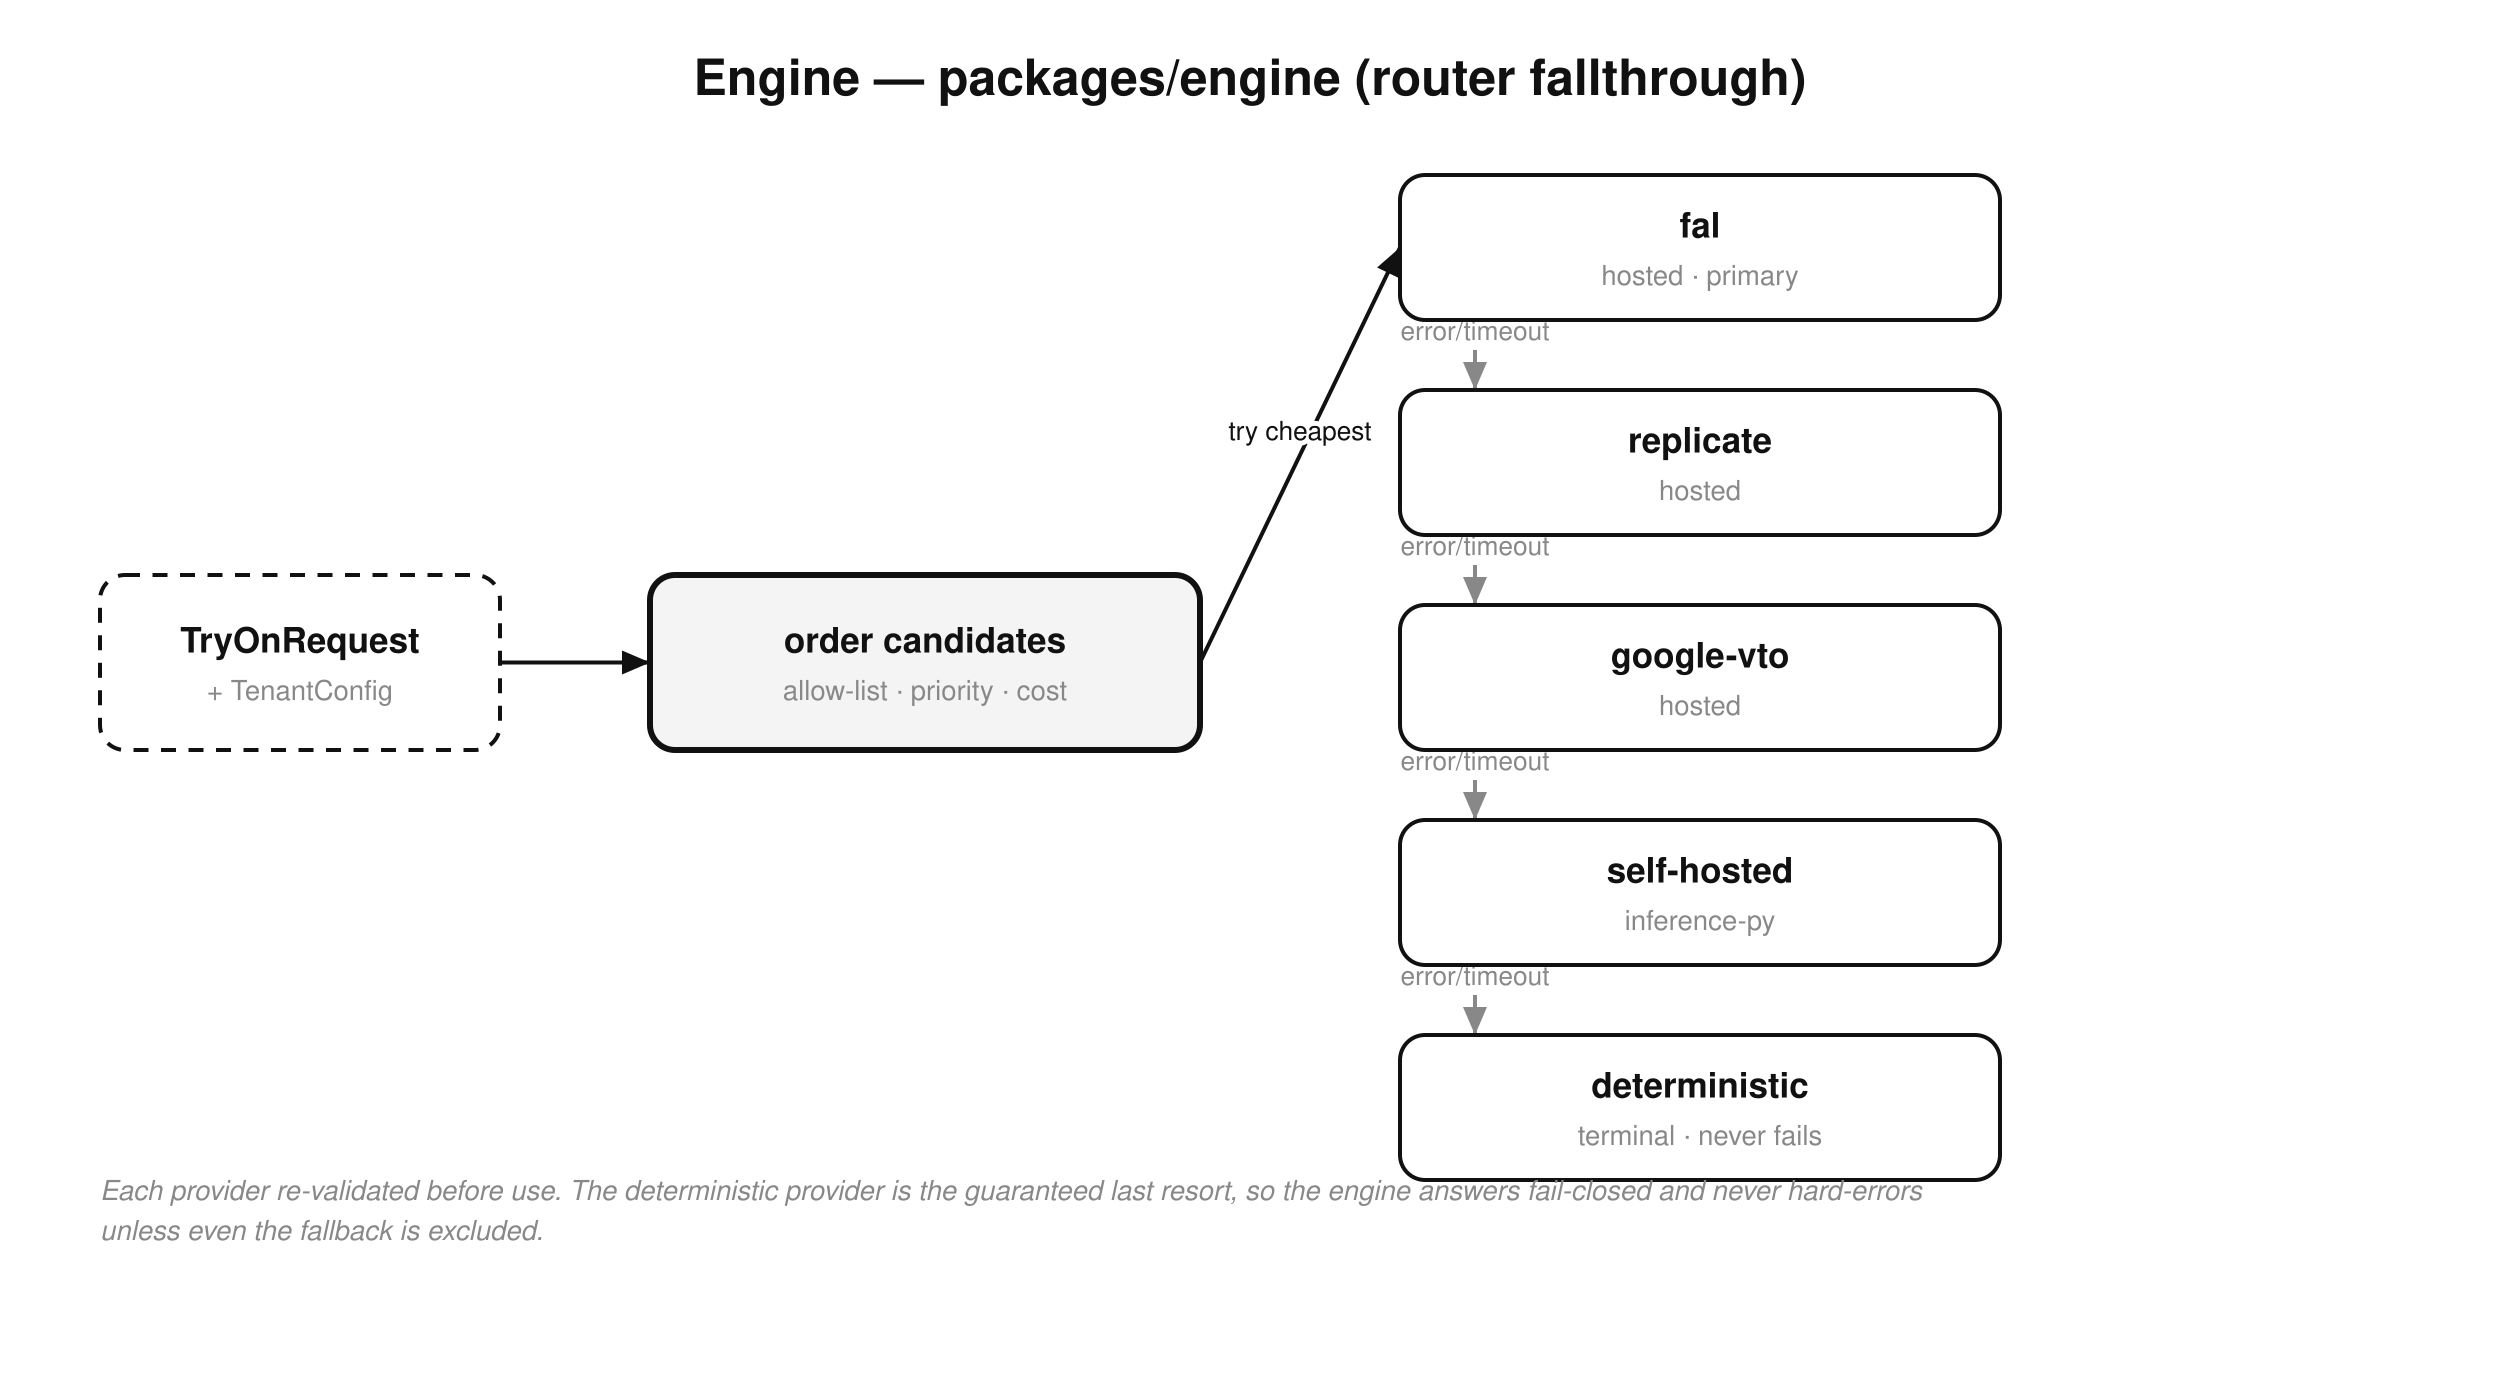
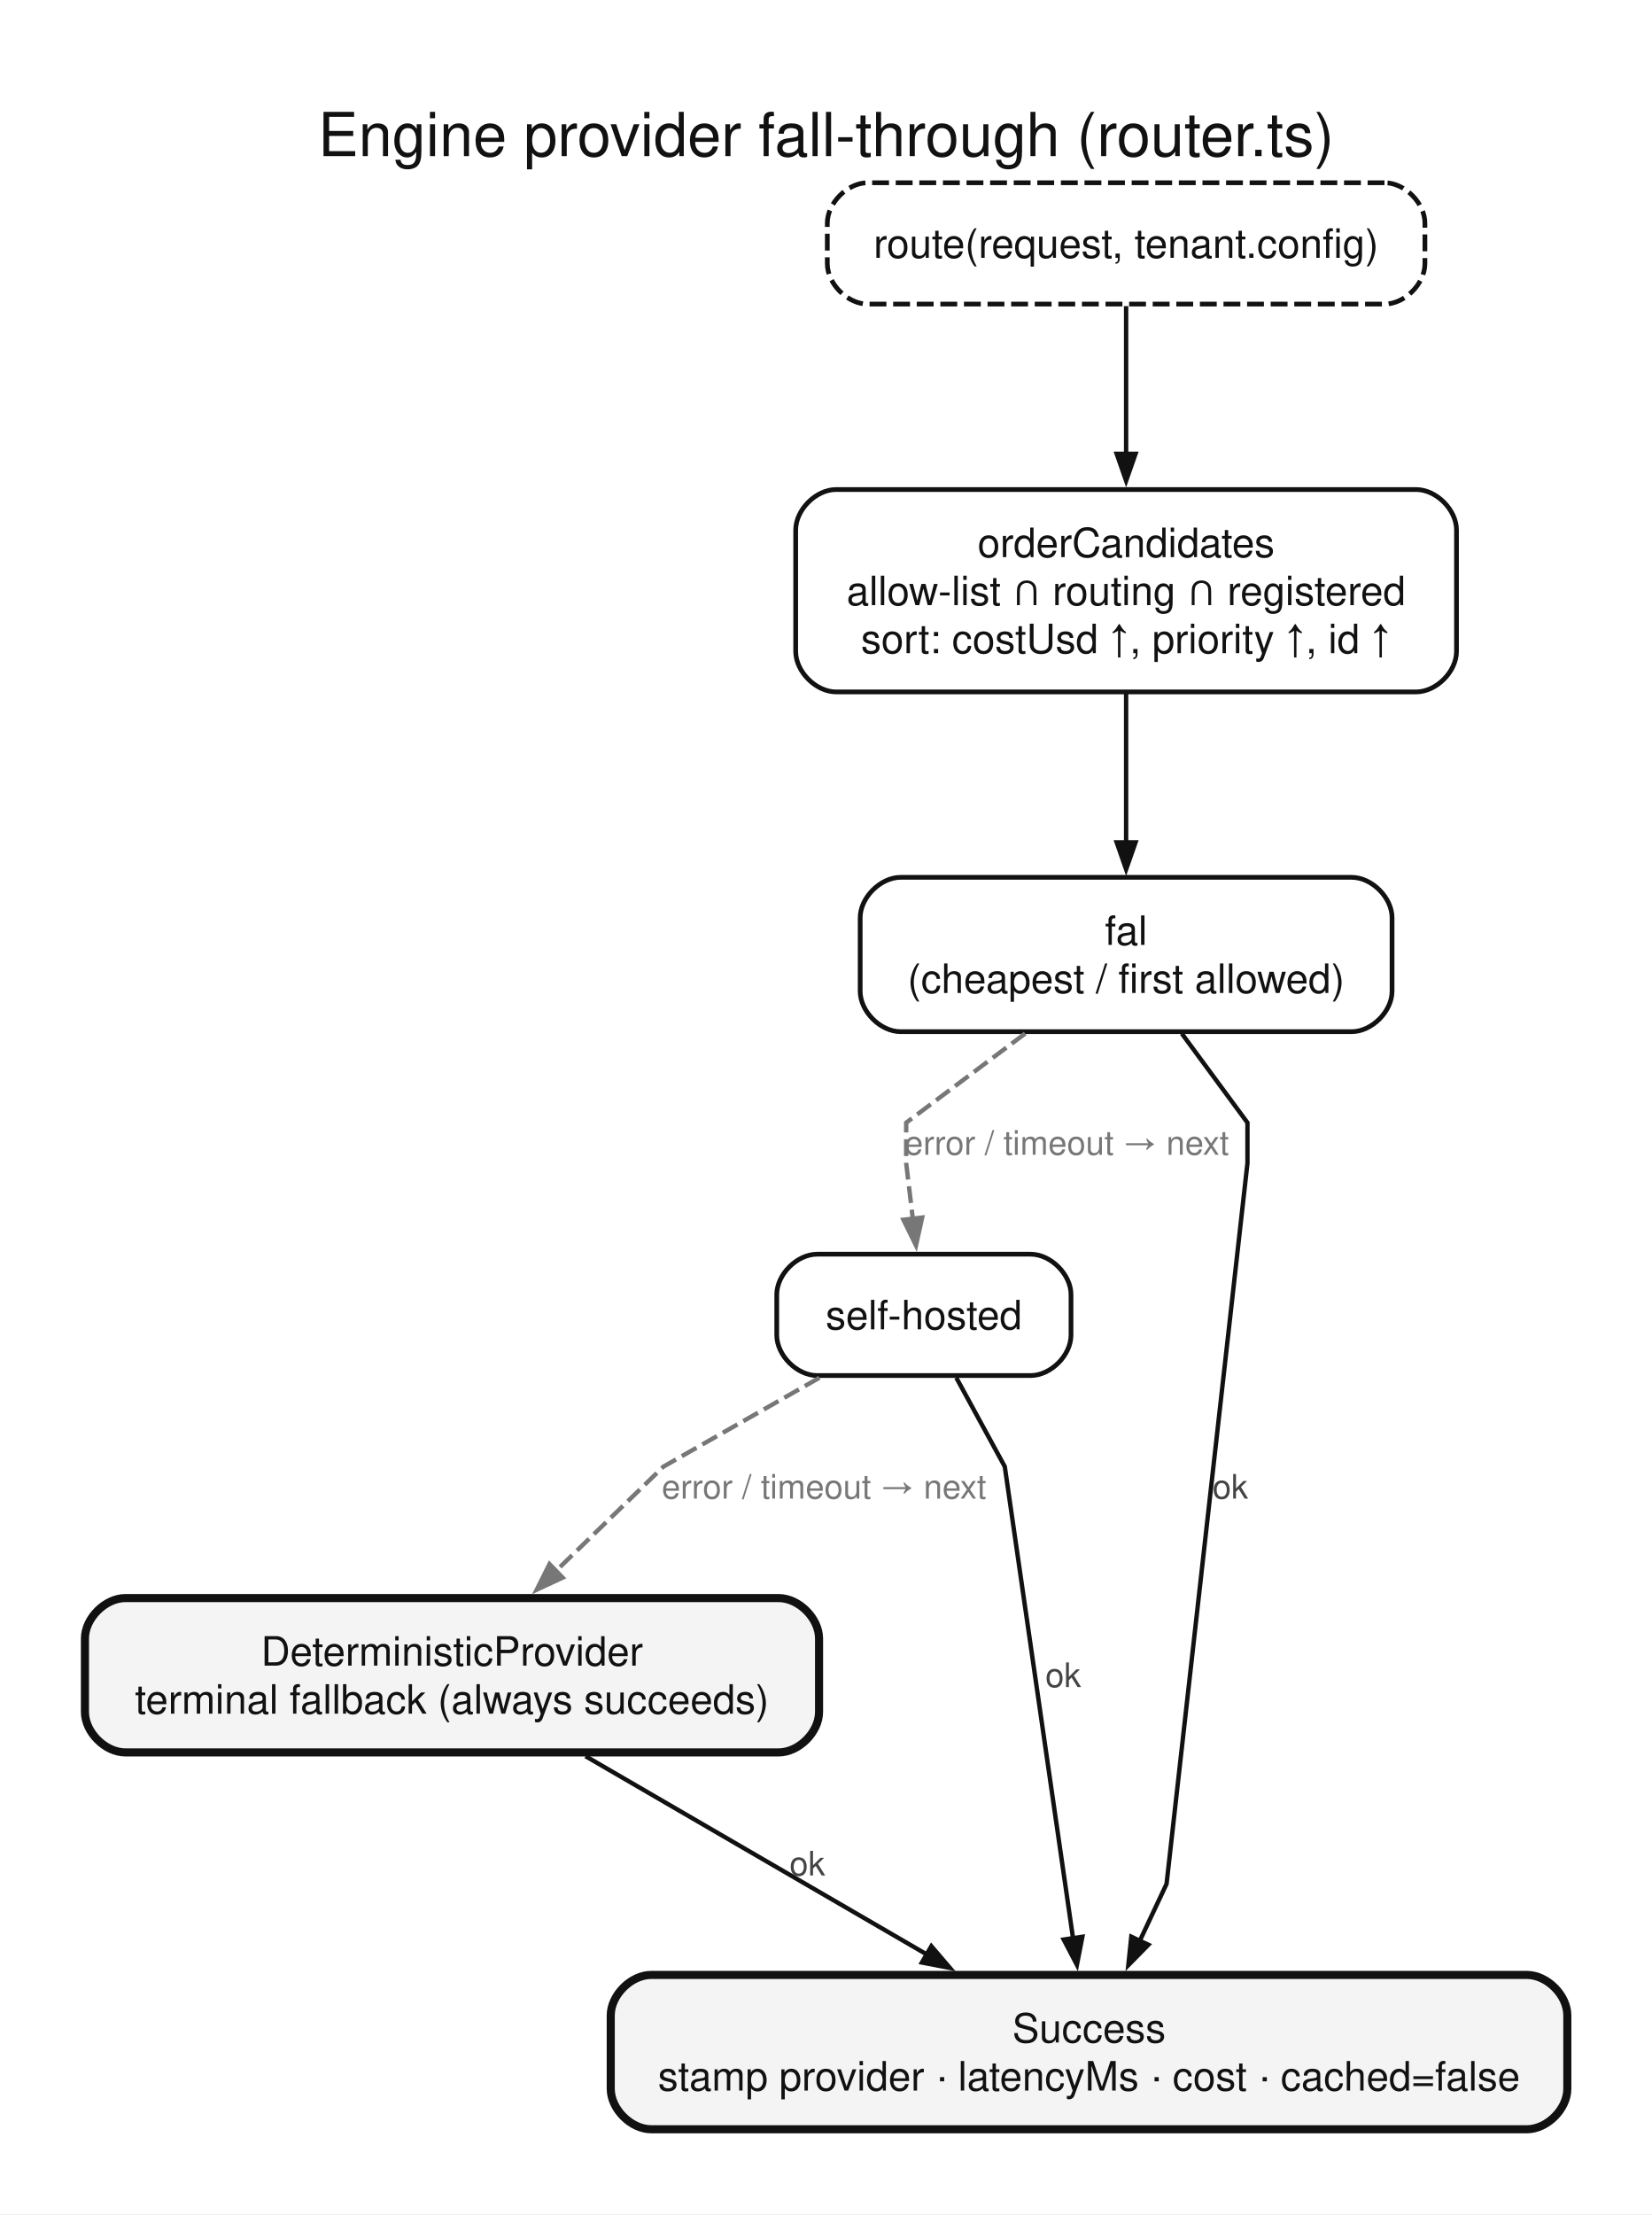
- <svg xmlns="http://www.w3.org/2000/svg" width="1000" height="560" viewBox="0 0 1000 560">
-   <defs>
-     <marker id="arrowInk" markerWidth="9" markerHeight="9" refX="7" refY="3" orient="auto" markerUnits="strokeWidth">
-       <path d="M0,0 L7,3 L0,6 Z" fill="#111111" />
-     </marker>
-     <marker id="arrowGrey" markerWidth="9" markerHeight="9" refX="7" refY="3" orient="auto" markerUnits="strokeWidth">
-       <path d="M0,0 L7,3 L0,6 Z" fill="#888888" />
-     </marker>
-   </defs>
-   <rect width="1000" height="560" fill="#ffffff" />
-   <text x="500.0" y="38" text-anchor="middle" font-family="'Helvetica Neue', Helvetica, Arial, sans-serif" font-size="20" font-weight="700" fill="#111111">Engine — packages/engine (router fallthrough)</text>
-   <line x1="200" y1="265" x2="260" y2="265" stroke="#111111" stroke-width="1.6" marker-end="url(#arrowInk)" />
-   <line x1="480" y1="265" x2="560" y2="99" stroke="#111111" stroke-width="1.6" marker-end="url(#arrowInk)" />
-   <text x="520.0" y="176.0" text-anchor="middle" font-family="'Helvetica Neue', Helvetica, Arial, sans-serif" font-size="10.5" fill="#111111">
-     <tspan dx="0" dy="0" style="paint-order:stroke;stroke:#ffffff;stroke-width:4px">try cheapest</tspan>
-   </text>
-   <line x1="590" y1="128" x2="590" y2="156" stroke="#888888" stroke-width="1.6" stroke-dasharray="7 5" marker-end="url(#arrowGrey)" />
-   <text x="590.0" y="136.0" text-anchor="middle" font-family="'Helvetica Neue', Helvetica, Arial, sans-serif" font-size="10.5" fill="#888888">
-     <tspan dx="0" dy="0" style="paint-order:stroke;stroke:#ffffff;stroke-width:4px">error/timeout</tspan>
-   </text>
-   <line x1="590" y1="214" x2="590" y2="242" stroke="#888888" stroke-width="1.6" stroke-dasharray="7 5" marker-end="url(#arrowGrey)" />
-   <text x="590.0" y="222.0" text-anchor="middle" font-family="'Helvetica Neue', Helvetica, Arial, sans-serif" font-size="10.5" fill="#888888">
-     <tspan dx="0" dy="0" style="paint-order:stroke;stroke:#ffffff;stroke-width:4px">error/timeout</tspan>
-   </text>
-   <line x1="590" y1="300" x2="590" y2="328" stroke="#888888" stroke-width="1.6" stroke-dasharray="7 5" marker-end="url(#arrowGrey)" />
-   <text x="590.0" y="308.0" text-anchor="middle" font-family="'Helvetica Neue', Helvetica, Arial, sans-serif" font-size="10.5" fill="#888888">
-     <tspan dx="0" dy="0" style="paint-order:stroke;stroke:#ffffff;stroke-width:4px">error/timeout</tspan>
-   </text>
-   <line x1="590" y1="386" x2="590" y2="414" stroke="#888888" stroke-width="1.6" stroke-dasharray="7 5" marker-end="url(#arrowGrey)" />
-   <text x="590.0" y="394.0" text-anchor="middle" font-family="'Helvetica Neue', Helvetica, Arial, sans-serif" font-size="10.5" fill="#888888">
-     <tspan dx="0" dy="0" style="paint-order:stroke;stroke:#ffffff;stroke-width:4px">error/timeout</tspan>
-   </text>
-   <rect x="40" y="230" width="160" height="70" rx="10" ry="10" fill="#ffffff" stroke="#111111" stroke-width="1.6" stroke-dasharray="6 5" />
-   <text x="120.0" y="261.0" text-anchor="middle" font-family="'Helvetica Neue', Helvetica, Arial, sans-serif" font-size="14" font-weight="600" fill="#111111">TryOnRequest</text>
-   <text x="120.0" y="280.0" text-anchor="middle" font-family="'Helvetica Neue', Helvetica, Arial, sans-serif" font-size="11" fill="#888888">+ TenantConfig</text>
-   <rect x="260" y="230" width="220" height="70" rx="10" ry="10" fill="#f4f4f4" stroke="#111111" stroke-width="2.4" />
-   <text x="370.0" y="261.0" text-anchor="middle" font-family="'Helvetica Neue', Helvetica, Arial, sans-serif" font-size="14" font-weight="600" fill="#111111">order candidates</text>
-   <text x="370.0" y="280.0" text-anchor="middle" font-family="'Helvetica Neue', Helvetica, Arial, sans-serif" font-size="11" fill="#888888">allow-list · priority · cost</text>
-   <rect x="560" y="70" width="240" height="58" rx="10" ry="10" fill="#ffffff" stroke="#111111" stroke-width="1.6" />
-   <text x="680.0" y="95.0" text-anchor="middle" font-family="'Helvetica Neue', Helvetica, Arial, sans-serif" font-size="14" font-weight="600" fill="#111111">fal</text>
-   <text x="680.0" y="114.0" text-anchor="middle" font-family="'Helvetica Neue', Helvetica, Arial, sans-serif" font-size="11" fill="#888888">hosted · primary</text>
-   <rect x="560" y="156" width="240" height="58" rx="10" ry="10" fill="#ffffff" stroke="#111111" stroke-width="1.6" />
-   <text x="680.0" y="181.0" text-anchor="middle" font-family="'Helvetica Neue', Helvetica, Arial, sans-serif" font-size="14" font-weight="600" fill="#111111">replicate</text>
-   <text x="680.0" y="200.0" text-anchor="middle" font-family="'Helvetica Neue', Helvetica, Arial, sans-serif" font-size="11" fill="#888888">hosted</text>
-   <rect x="560" y="242" width="240" height="58" rx="10" ry="10" fill="#ffffff" stroke="#111111" stroke-width="1.6" />
-   <text x="680.0" y="267.0" text-anchor="middle" font-family="'Helvetica Neue', Helvetica, Arial, sans-serif" font-size="14" font-weight="600" fill="#111111">google-vto</text>
-   <text x="680.0" y="286.0" text-anchor="middle" font-family="'Helvetica Neue', Helvetica, Arial, sans-serif" font-size="11" fill="#888888">hosted</text>
-   <rect x="560" y="328" width="240" height="58" rx="10" ry="10" fill="#ffffff" stroke="#111111" stroke-width="1.6" />
-   <text x="680.0" y="353.0" text-anchor="middle" font-family="'Helvetica Neue', Helvetica, Arial, sans-serif" font-size="14" font-weight="600" fill="#111111">self-hosted</text>
-   <text x="680.0" y="372.0" text-anchor="middle" font-family="'Helvetica Neue', Helvetica, Arial, sans-serif" font-size="11" fill="#888888">inference-py</text>
-   <rect x="560" y="414" width="240" height="58" rx="10" ry="10" fill="#ffffff" stroke="#111111" stroke-width="1.6" />
-   <text x="680.0" y="439.0" text-anchor="middle" font-family="'Helvetica Neue', Helvetica, Arial, sans-serif" font-size="14" font-weight="600" fill="#111111">deterministic</text>
-   <text x="680.0" y="458.0" text-anchor="middle" font-family="'Helvetica Neue', Helvetica, Arial, sans-serif" font-size="11" fill="#888888">terminal · never fails</text>
-   <text x="40" y="480" font-family="'Helvetica Neue', Helvetica, Arial, sans-serif" font-size="11" font-style="italic" fill="#888888">Each provider re-validated before use. The deterministic provider is the guaranteed last resort, so the engine answers fail-closed and never hard-errors</text>
-   <text x="40" y="496" font-family="'Helvetica Neue', Helvetica, Arial, sans-serif" font-size="11" font-style="italic" fill="#888888">unless even the fallback is excluded.</text>
+ <svg xmlns="http://www.w3.org/2000/svg" width="490pt" height="657pt" viewBox="0.00 0.00 490.00 657.00">
+   <g id="graph0" class="graph" transform="scale(1 1) rotate(0) translate(25.2 631.57)">
+     <polygon fill="white" stroke="none" points="-25.2,25.2 -25.2,-631.57 465,-631.57 465,25.2 -25.2,25.2" />
+     <text xml:space="preserve" text-anchor="middle" x="219.9" y="-585.27" font-family="Helvetica,sans-Serif" font-size="18.00" fill="#111111">Engine provider fall-through (router.ts)</text>
+     <g id="node1" class="node">
+       <path fill="white" stroke="#111111" stroke-width="1.4" stroke-dasharray="5,2" d="M385.55,-577.37C385.55,-577.37 232.25,-577.37 232.25,-577.37 226.25,-577.37 220.25,-571.37 220.25,-565.37 220.25,-565.37 220.25,-553.37 220.25,-553.37 220.25,-547.37 226.25,-541.37 232.25,-541.37 232.25,-541.37 385.55,-541.37 385.55,-541.37 391.55,-541.37 397.55,-547.37 397.55,-553.37 397.55,-553.37 397.55,-565.37 397.55,-565.37 397.55,-571.37 391.55,-577.37 385.55,-577.37" />
+       <text xml:space="preserve" text-anchor="middle" x="308.9" y="-555.1" font-family="Helvetica,sans-Serif" font-size="12.00" fill="#111111">route(request, tenant.config)</text>
+     </g>
+     <g id="node2" class="node">
+       <path fill="white" stroke="#111111" stroke-width="1.4" d="M394.92,-486.37C394.92,-486.37 222.87,-486.37 222.87,-486.37 216.87,-486.37 210.87,-480.37 210.87,-474.37 210.87,-474.37 210.87,-438.34 210.87,-438.34 210.87,-432.34 216.87,-426.34 222.87,-426.34 222.87,-426.34 394.92,-426.34 394.92,-426.34 400.92,-426.34 406.92,-432.34 406.92,-438.34 406.92,-438.34 406.92,-474.37 406.92,-474.37 406.92,-480.37 400.92,-486.37 394.92,-486.37" />
+       <text xml:space="preserve" text-anchor="middle" x="308.9" y="-466.33" font-family="Helvetica,sans-Serif" font-size="12.00" fill="#111111">orderCandidates</text>
+       <text xml:space="preserve" text-anchor="middle" x="308.9" y="-452.08" font-family="Helvetica,sans-Serif" font-size="12.00" fill="#111111">allow-list ∩ routing ∩ registered</text>
+       <text xml:space="preserve" text-anchor="middle" x="308.9" y="-437.83" font-family="Helvetica,sans-Serif" font-size="12.00" fill="#111111">sort: costUsd ↑, priority ↑, id ↑</text>
+     </g>
+     <g id="edge1" class="edge">
+       <path fill="none" stroke="#111111" stroke-width="1.3" d="M308.9,-540.77C308.9,-528.63 308.9,-511.98 308.9,-496.75" />
+       <polygon fill="#111111" stroke="#111111" stroke-width="1.3" points="311.7,-496.97 308.9,-488.97 306.1,-496.97 311.7,-496.97" />
+     </g>
+     <g id="node3" class="node">
+       <path fill="white" stroke="#111111" stroke-width="1.4" d="M375.8,-371.34C375.8,-371.34 242,-371.34 242,-371.34 236,-371.34 230,-365.34 230,-359.34 230,-359.34 230,-337.56 230,-337.56 230,-331.56 236,-325.56 242,-325.56 242,-325.56 375.8,-325.56 375.8,-325.56 381.8,-325.56 387.8,-331.56 387.8,-337.56 387.8,-337.56 387.8,-359.34 387.8,-359.34 387.8,-365.34 381.8,-371.34 375.8,-371.34" />
+       <text xml:space="preserve" text-anchor="middle" x="308.9" y="-351.3" font-family="Helvetica,sans-Serif" font-size="12.00" fill="#111111">fal</text>
+       <text xml:space="preserve" text-anchor="middle" x="308.9" y="-337.05" font-family="Helvetica,sans-Serif" font-size="12.00" fill="#111111">(cheapest / first allowed)</text>
+     </g>
+     <g id="edge2" class="edge">
+       <path fill="none" stroke="#111111" stroke-width="1.3" d="M308.9,-425.85C308.9,-412.06 308.9,-395.62 308.9,-381.52" />
+       <polygon fill="#111111" stroke="#111111" stroke-width="1.3" points="311.7,-381.71 308.9,-373.71 306.1,-381.71 311.7,-381.71" />
+     </g>
+     <g id="node4" class="node">
+       <path fill="white" stroke="#111111" stroke-width="1.4" d="M280.55,-259.56C280.55,-259.56 217.25,-259.56 217.25,-259.56 211.25,-259.56 205.25,-253.56 205.25,-247.56 205.25,-247.56 205.25,-235.56 205.25,-235.56 205.25,-229.56 211.25,-223.56 217.25,-223.56 217.25,-223.56 280.55,-223.56 280.55,-223.56 286.55,-223.56 292.55,-229.56 292.55,-235.56 292.55,-235.56 292.55,-247.56 292.55,-247.56 292.55,-253.56 286.55,-259.56 280.55,-259.56" />
+       <text xml:space="preserve" text-anchor="middle" x="248.9" y="-237.28" font-family="Helvetica,sans-Serif" font-size="12.00" fill="#111111">self-hosted</text>
+     </g>
+     <g id="edge4" class="edge">
+       <path fill="none" stroke="#777777" stroke-width="1.3" stroke-dasharray="5,2" d="M278.95,-325.01C261.8,-312.16 243.65,-298.56 243.65,-298.56 243.65,-298.56 243.65,-286.56 243.65,-286.56 243.65,-286.56 244.56,-278.95 245.62,-270.05" />
+       <polygon fill="#777777" stroke="#777777" stroke-width="1.3" points="248.39,-270.43 246.56,-262.16 242.83,-269.77 248.39,-270.43" />
+       <text xml:space="preserve" text-anchor="middle" x="291.27" y="-289.06" font-family="Helvetica,sans-Serif" font-size="10.00" fill="#777777">error / timeout → next</text>
+     </g>
+     <g id="node6" class="node">
+       <path fill="#f4f4f4" stroke="#111111" stroke-width="2.4" d="M427.8,-45.78C427.8,-45.78 168,-45.78 168,-45.78 162,-45.78 156,-39.78 156,-33.78 156,-33.78 156,-12 156,-12 156,-6 162,0 168,0 168,0 427.8,0 427.8,0 433.8,0 439.8,-6 439.8,-12 439.8,-12 439.8,-33.78 439.8,-33.78 439.8,-39.78 433.8,-45.78 427.8,-45.78" />
+       <text xml:space="preserve" text-anchor="middle" x="297.9" y="-25.74" font-family="Helvetica,sans-Serif" font-size="12.00" fill="#111111">Success</text>
+       <text xml:space="preserve" text-anchor="middle" x="297.9" y="-11.49" font-family="Helvetica,sans-Serif" font-size="12.00" fill="#111111">stamp provider · latencyMs · cost · cached=false</text>
+     </g>
+     <g id="edge3" class="edge">
+       <path fill="none" stroke="#111111" stroke-width="1.3" d="M325.42,-325.01C334.89,-312.16 344.9,-298.56 344.9,-298.56 344.9,-298.56 344.9,-286.56 344.9,-286.56 344.9,-286.56 320.9,-72.78 320.9,-72.78 320.9,-72.78 317.26,-65.04 312.88,-55.73" />
+       <polygon fill="#111111" stroke="#111111" stroke-width="1.3" points="315.5,-54.73 309.56,-48.68 310.44,-57.11 315.5,-54.73" />
+       <text xml:space="preserve" text-anchor="middle" x="339.81" y="-187.06" font-family="Helvetica,sans-Serif" font-size="10.00" fill="#444444">ok</text>
+     </g>
+     <g id="node5" class="node">
+       <path fill="#f4f4f4" stroke="#111111" stroke-width="2.4" d="M205.8,-157.56C205.8,-157.56 12,-157.56 12,-157.56 6,-157.56 0,-151.56 0,-145.56 0,-145.56 0,-123.78 0,-123.78 0,-117.78 6,-111.78 12,-111.78 12,-111.78 205.8,-111.78 205.8,-111.78 211.8,-111.78 217.8,-117.78 217.8,-123.78 217.8,-123.78 217.8,-145.56 217.8,-145.56 217.8,-151.56 211.8,-157.56 205.8,-157.56" />
+       <text xml:space="preserve" text-anchor="middle" x="108.9" y="-137.52" font-family="Helvetica,sans-Serif" font-size="12.00" fill="#111111">DeterministicProvider</text>
+       <text xml:space="preserve" text-anchor="middle" x="108.9" y="-123.27" font-family="Helvetica,sans-Serif" font-size="12.00" fill="#111111">terminal fallback (always succeeds)</text>
+     </g>
+     <g id="edge6" class="edge">
+       <path fill="none" stroke="#777777" stroke-width="1.3" stroke-dasharray="5,2" d="M217.92,-222.92C196.43,-210.68 171.65,-196.56 171.65,-196.56 171.65,-196.56 155.37,-180.77 139.4,-165.27" />
+       <polygon fill="#777777" stroke="#777777" stroke-width="1.3" points="141.73,-163.62 134.04,-160.06 137.83,-167.64 141.73,-163.62" />
+       <text xml:space="preserve" text-anchor="middle" x="219.28" y="-187.06" font-family="Helvetica,sans-Serif" font-size="10.00" fill="#777777">error / timeout → next</text>
+     </g>
+     <g id="edge5" class="edge">
+       <path fill="none" stroke="#111111" stroke-width="1.3" d="M258.52,-222.92C265.2,-210.68 272.9,-196.56 272.9,-196.56 272.9,-196.56 285.92,-106.61 293.17,-56.55" />
+       <polygon fill="#111111" stroke="#111111" stroke-width="1.3" points="295.92,-57.09 294.3,-48.77 290.38,-56.28 295.92,-57.09" />
+       <text xml:space="preserve" text-anchor="middle" x="290.23" y="-131.17" font-family="Helvetica,sans-Serif" font-size="10.00" fill="#444444">ok</text>
+     </g>
+     <g id="edge7" class="edge">
+       <path fill="none" stroke="#111111" stroke-width="1.3" d="M148.52,-110.66C178.01,-93.53 218.4,-70.07 249.75,-51.86" />
+       <polygon fill="#111111" stroke="#111111" stroke-width="1.3" points="251.12,-54.3 256.63,-47.86 248.31,-49.46 251.12,-54.3" />
+       <text xml:space="preserve" text-anchor="middle" x="214.32" y="-75.28" font-family="Helvetica,sans-Serif" font-size="10.00" fill="#444444">ok</text>
+     </g>
+   </g>
</svg>
